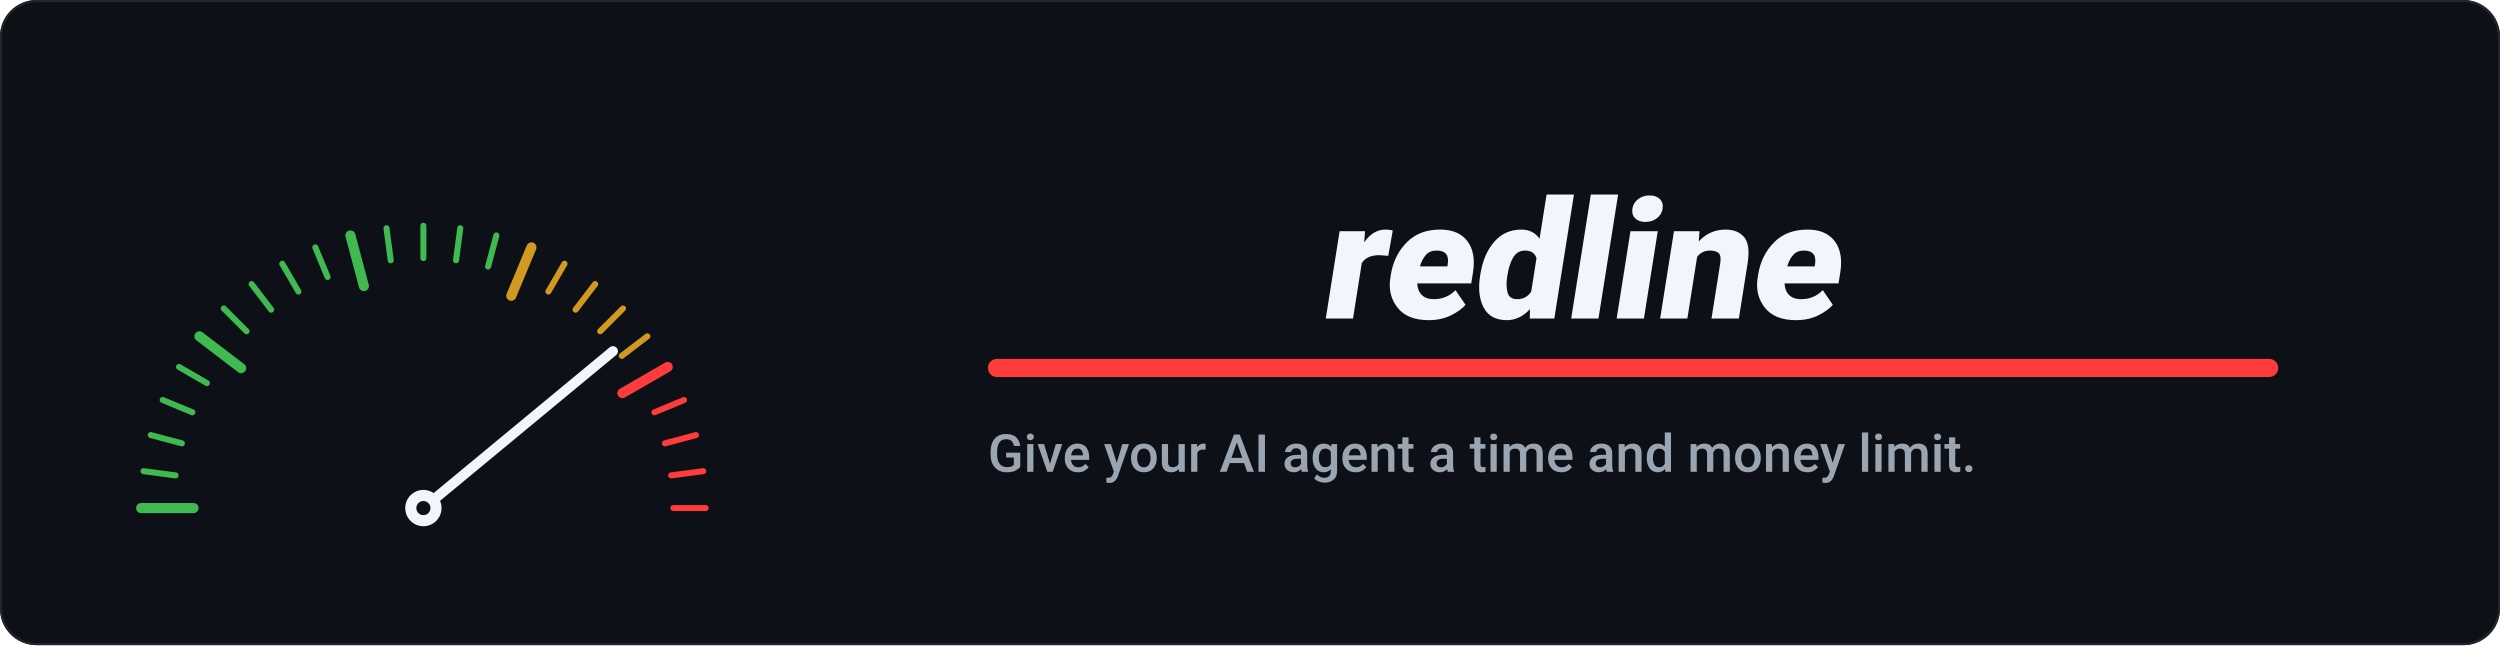
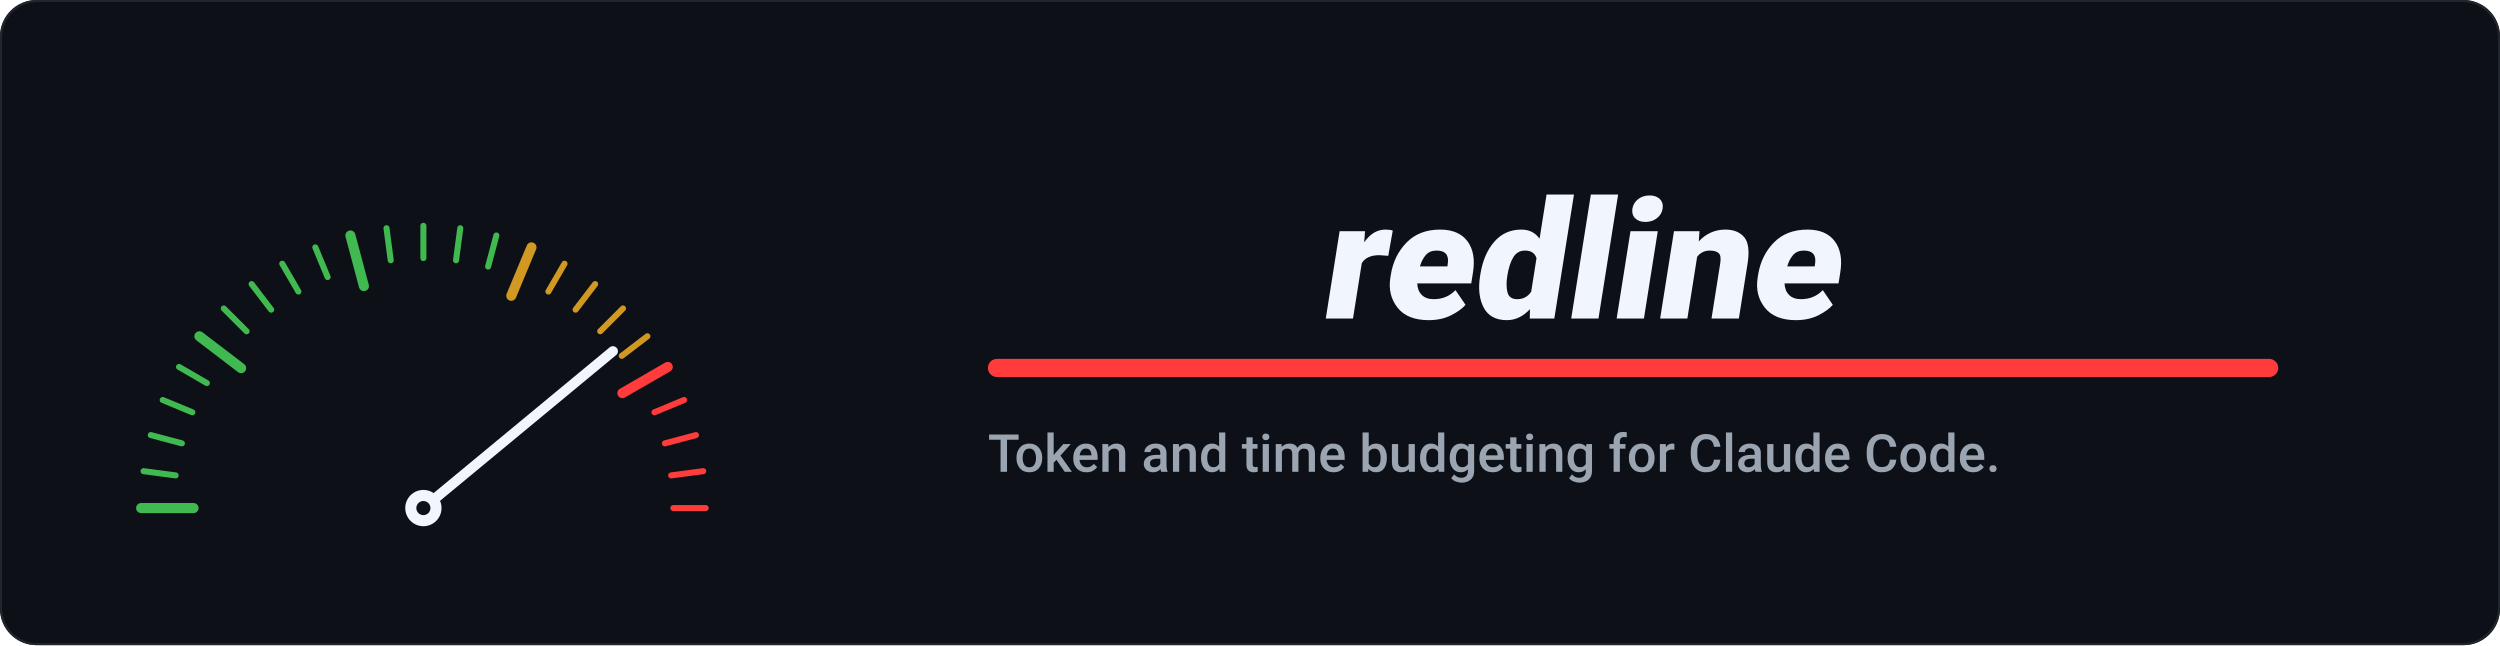
<svg xmlns="http://www.w3.org/2000/svg" viewBox="0 0 1240 320" width="1240" height="320" font-family="-apple-system, BlinkMacSystemFont, 'Segoe UI', Roboto, Helvetica, Arial, sans-serif">
  <rect width="1240" height="320" rx="18" fill="#0d1117" />
  <rect x="0.5" y="0.5" width="1239" height="319" rx="18" fill="none" stroke="#21262d" />
  <line x1="70.0" y1="252.0" x2="96.0" y2="252.0" stroke="#3fb950" stroke-width="5" stroke-linecap="round" />
  <line x1="71.2" y1="233.7" x2="87.1" y2="235.8" stroke="#3fb950" stroke-width="3" stroke-linecap="round" />
  <line x1="74.8" y1="215.8" x2="90.2" y2="219.9" stroke="#3fb950" stroke-width="3" stroke-linecap="round" />
  <line x1="80.7" y1="198.4" x2="95.4" y2="204.5" stroke="#3fb950" stroke-width="3" stroke-linecap="round" />
  <line x1="88.8" y1="182.0" x2="102.6" y2="190.0" stroke="#3fb950" stroke-width="3" stroke-linecap="round" />
  <line x1="98.9" y1="166.8" x2="119.6" y2="182.6" stroke="#3fb950" stroke-width="5" stroke-linecap="round" />
  <line x1="111.0" y1="153.0" x2="122.3" y2="164.3" stroke="#3fb950" stroke-width="3" stroke-linecap="round" />
  <line x1="124.8" y1="140.9" x2="134.5" y2="153.6" stroke="#3fb950" stroke-width="3" stroke-linecap="round" />
  <line x1="140.0" y1="130.8" x2="148.0" y2="144.6" stroke="#3fb950" stroke-width="3" stroke-linecap="round" />
  <line x1="156.4" y1="122.7" x2="162.5" y2="137.4" stroke="#3fb950" stroke-width="3" stroke-linecap="round" />
  <line x1="173.8" y1="116.8" x2="180.5" y2="141.9" stroke="#3fb950" stroke-width="5" stroke-linecap="round" />
  <line x1="191.7" y1="113.2" x2="193.8" y2="129.1" stroke="#3fb950" stroke-width="3" stroke-linecap="round" />
  <line x1="210.0" y1="112.0" x2="210.0" y2="128.0" stroke="#3fb950" stroke-width="3" stroke-linecap="round" />
  <line x1="228.3" y1="113.2" x2="226.2" y2="129.1" stroke="#3fb950" stroke-width="3" stroke-linecap="round" />
  <line x1="246.2" y1="116.8" x2="242.1" y2="132.2" stroke="#3fb950" stroke-width="3" stroke-linecap="round" />
  <line x1="263.6" y1="122.7" x2="253.6" y2="146.7" stroke="#d29922" stroke-width="5" stroke-linecap="round" />
  <line x1="280.0" y1="130.8" x2="272.0" y2="144.6" stroke="#d29922" stroke-width="3" stroke-linecap="round" />
  <line x1="295.2" y1="140.9" x2="285.5" y2="153.6" stroke="#d29922" stroke-width="3" stroke-linecap="round" />
  <line x1="309.0" y1="153.0" x2="297.7" y2="164.3" stroke="#d29922" stroke-width="3" stroke-linecap="round" />
  <line x1="321.1" y1="166.8" x2="308.4" y2="176.5" stroke="#d29922" stroke-width="3" stroke-linecap="round" />
  <line x1="331.2" y1="182.0" x2="308.7" y2="195.0" stroke="#ff3b3b" stroke-width="5" stroke-linecap="round" />
  <line x1="339.3" y1="198.4" x2="324.6" y2="204.5" stroke="#ff3b3b" stroke-width="3" stroke-linecap="round" />
  <line x1="345.2" y1="215.8" x2="329.8" y2="219.9" stroke="#ff3b3b" stroke-width="3" stroke-linecap="round" />
  <line x1="348.8" y1="233.7" x2="332.9" y2="235.8" stroke="#ff3b3b" stroke-width="3" stroke-linecap="round" />
  <line x1="350.0" y1="252.0" x2="334.0" y2="252.0" stroke="#ff3b3b" stroke-width="3" stroke-linecap="round" />
  <line x1="210" y1="252" x2="304.0" y2="174.2" stroke="#f0f6fc" stroke-width="5" stroke-linecap="round" />
  <circle cx="210" cy="252" r="9" fill="#f0f6fc" />
  <circle cx="210" cy="252" r="3.5" fill="#0d1117" />
  <g transform="translate(810 118) skewX(-9) translate(-810 -118)">
    <text x="660" y="158" font-size="82" font-weight="800" fill="#f0f6fc" textLength="300" lengthAdjust="spacingAndGlyphs">redline</text>
  </g>
  <rect x="490" y="178" width="640" height="9" rx="4.5" fill="#ff3b3b" />
-   <text x="490" y="234" font-size="26" font-weight="500" fill="#9aa5b1" textLength="640" lengthAdjust="spacingAndGlyphs">Give your AI agent a time and money limit.</text>
+   <text x="490" y="234" font-size="26" font-weight="500" fill="#9aa5b1" textLength="640" lengthAdjust="spacingAndGlyphs">Token and time budgeting for Claude Code.</text>
</svg>
